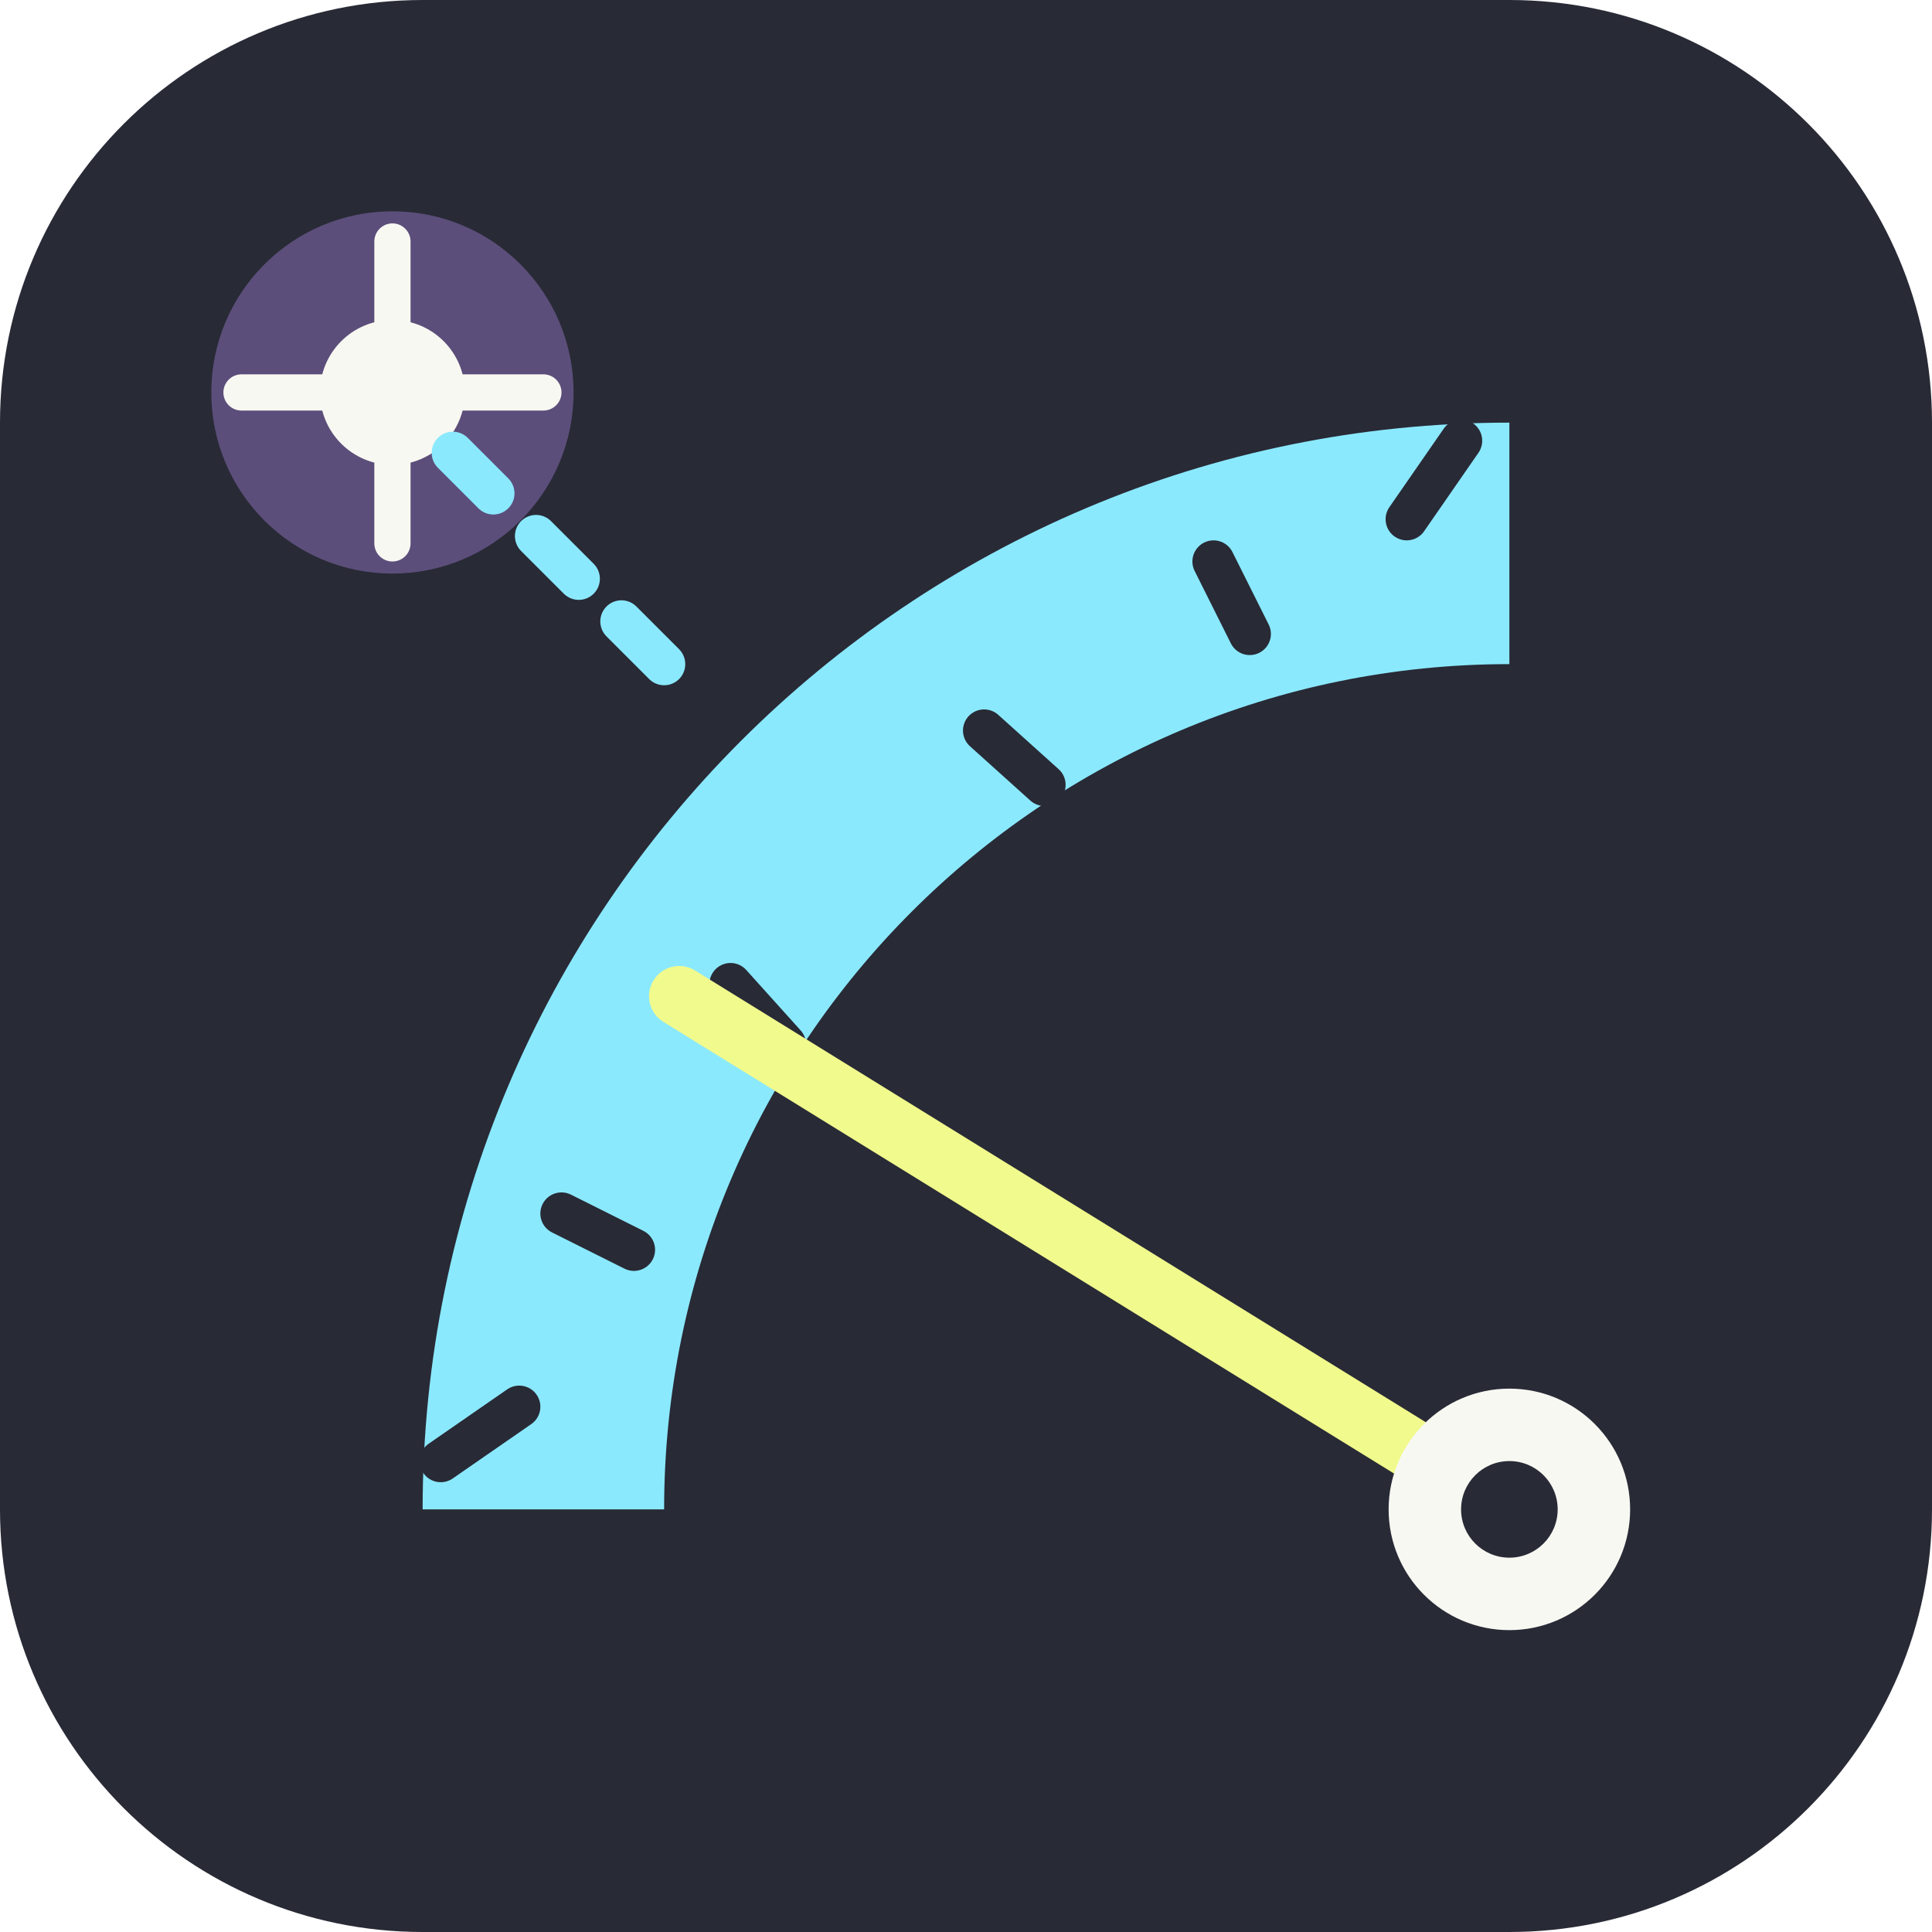
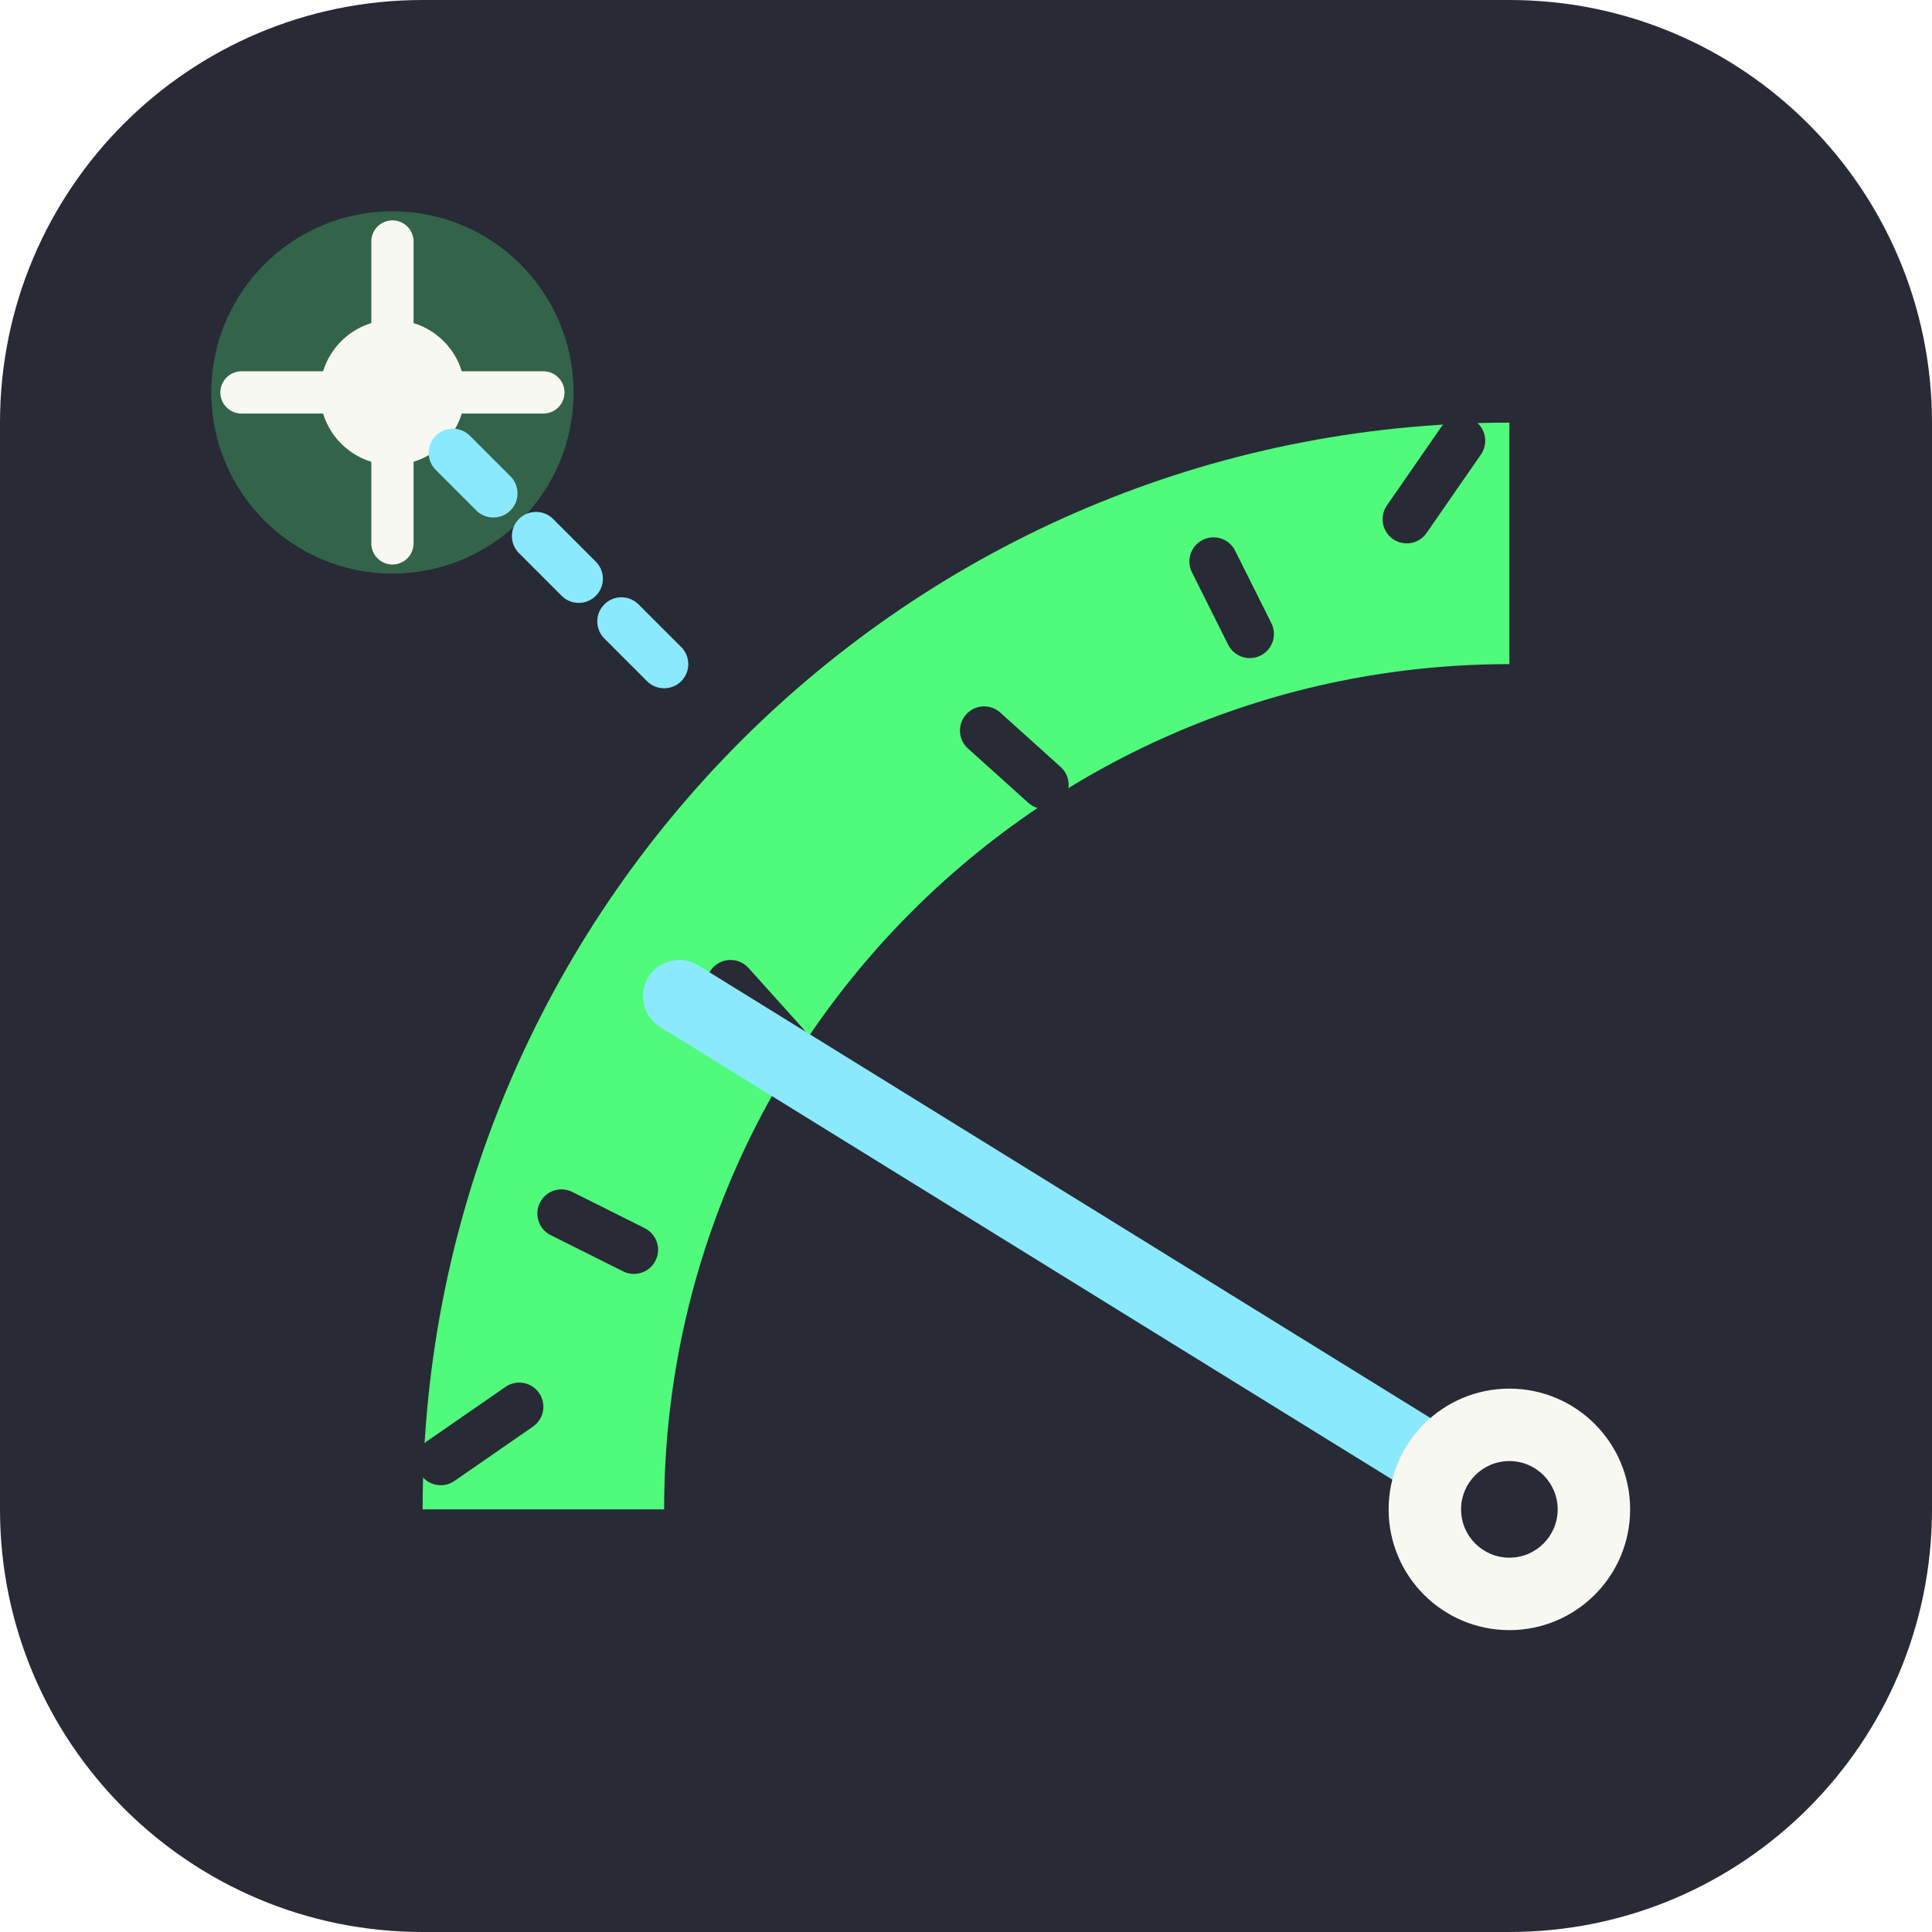
- <svg xmlns="http://www.w3.org/2000/svg" viewBox="0 0 64 64">
+ <svg xmlns="http://www.w3.org/2000/svg" viewBox="0 0 64 64" role="img" aria-label="sextant">
  <rect width="64" height="64" rx="14" fill="#282a36" />
-   <circle cx="13" cy="13" r="6" fill="#bd93f9" opacity="0.35" />
+   <circle cx="13" cy="13" r="6" fill="#50fa7b" opacity="0.28" />
  <g fill="#f8f8f2">
    <circle cx="13" cy="13" r="2.4" />
-     <path d="M 13 8 L 13 18 M 8 13 L 18 13" stroke="#f8f8f2" stroke-width="1.2" stroke-linecap="round" />
+     <path d="M 13 8 L 13 18 M 8 13 L 18 13" stroke="#f8f8f2" stroke-width="1.4" stroke-linecap="round" />
  </g>
-   <line x1="22" y1="22" x2="15" y2="15" stroke="#8be9fd" stroke-width="1.4" stroke-dasharray="2 2" stroke-linecap="round" />
-   <path d="M 14 50 A 36 36 0 0 1 50 14 L 50 22 A 28 28 0 0 0 22 50 Z" fill="#8be9fd" />
-   <g stroke="#282a36" stroke-width="1.4" stroke-linecap="round">
+   <line x1="22" y1="22" x2="15" y2="15" stroke="#8be9fd" stroke-width="1.6" stroke-dasharray="2 2" stroke-linecap="round" />
+   <path d="M 14 50 A 36 36 0 0 1 50 14 L 50 22 A 28 28 0 0 0 22 50 Z" fill="#50fa7b" />
+   <g stroke="#282a36" stroke-width="1.6" stroke-linecap="round">
    <line x1="14.6" y1="48.4" x2="17.2" y2="46.6" />
    <line x1="18.6" y1="40.2" x2="21.0" y2="41.4" />
    <line x1="24.2" y1="32.6" x2="26.0" y2="34.6" />
    <line x1="32.6" y1="24.2" x2="34.6" y2="26.0" />
    <line x1="40.2" y1="18.6" x2="41.4" y2="21.0" />
    <line x1="46.6" y1="17.2" x2="48.4" y2="14.6" />
  </g>
-   <line x1="50" y1="50" x2="22.5" y2="33" stroke="#f1fa8c" stroke-width="2" stroke-linecap="round" />
+   <line x1="50" y1="50" x2="22.5" y2="33" stroke="#8be9fd" stroke-width="2.4" stroke-linecap="round" />
  <circle cx="50" cy="50" r="4" fill="#f8f8f2" />
  <circle cx="50" cy="50" r="1.6" fill="#282a36" />
</svg>
